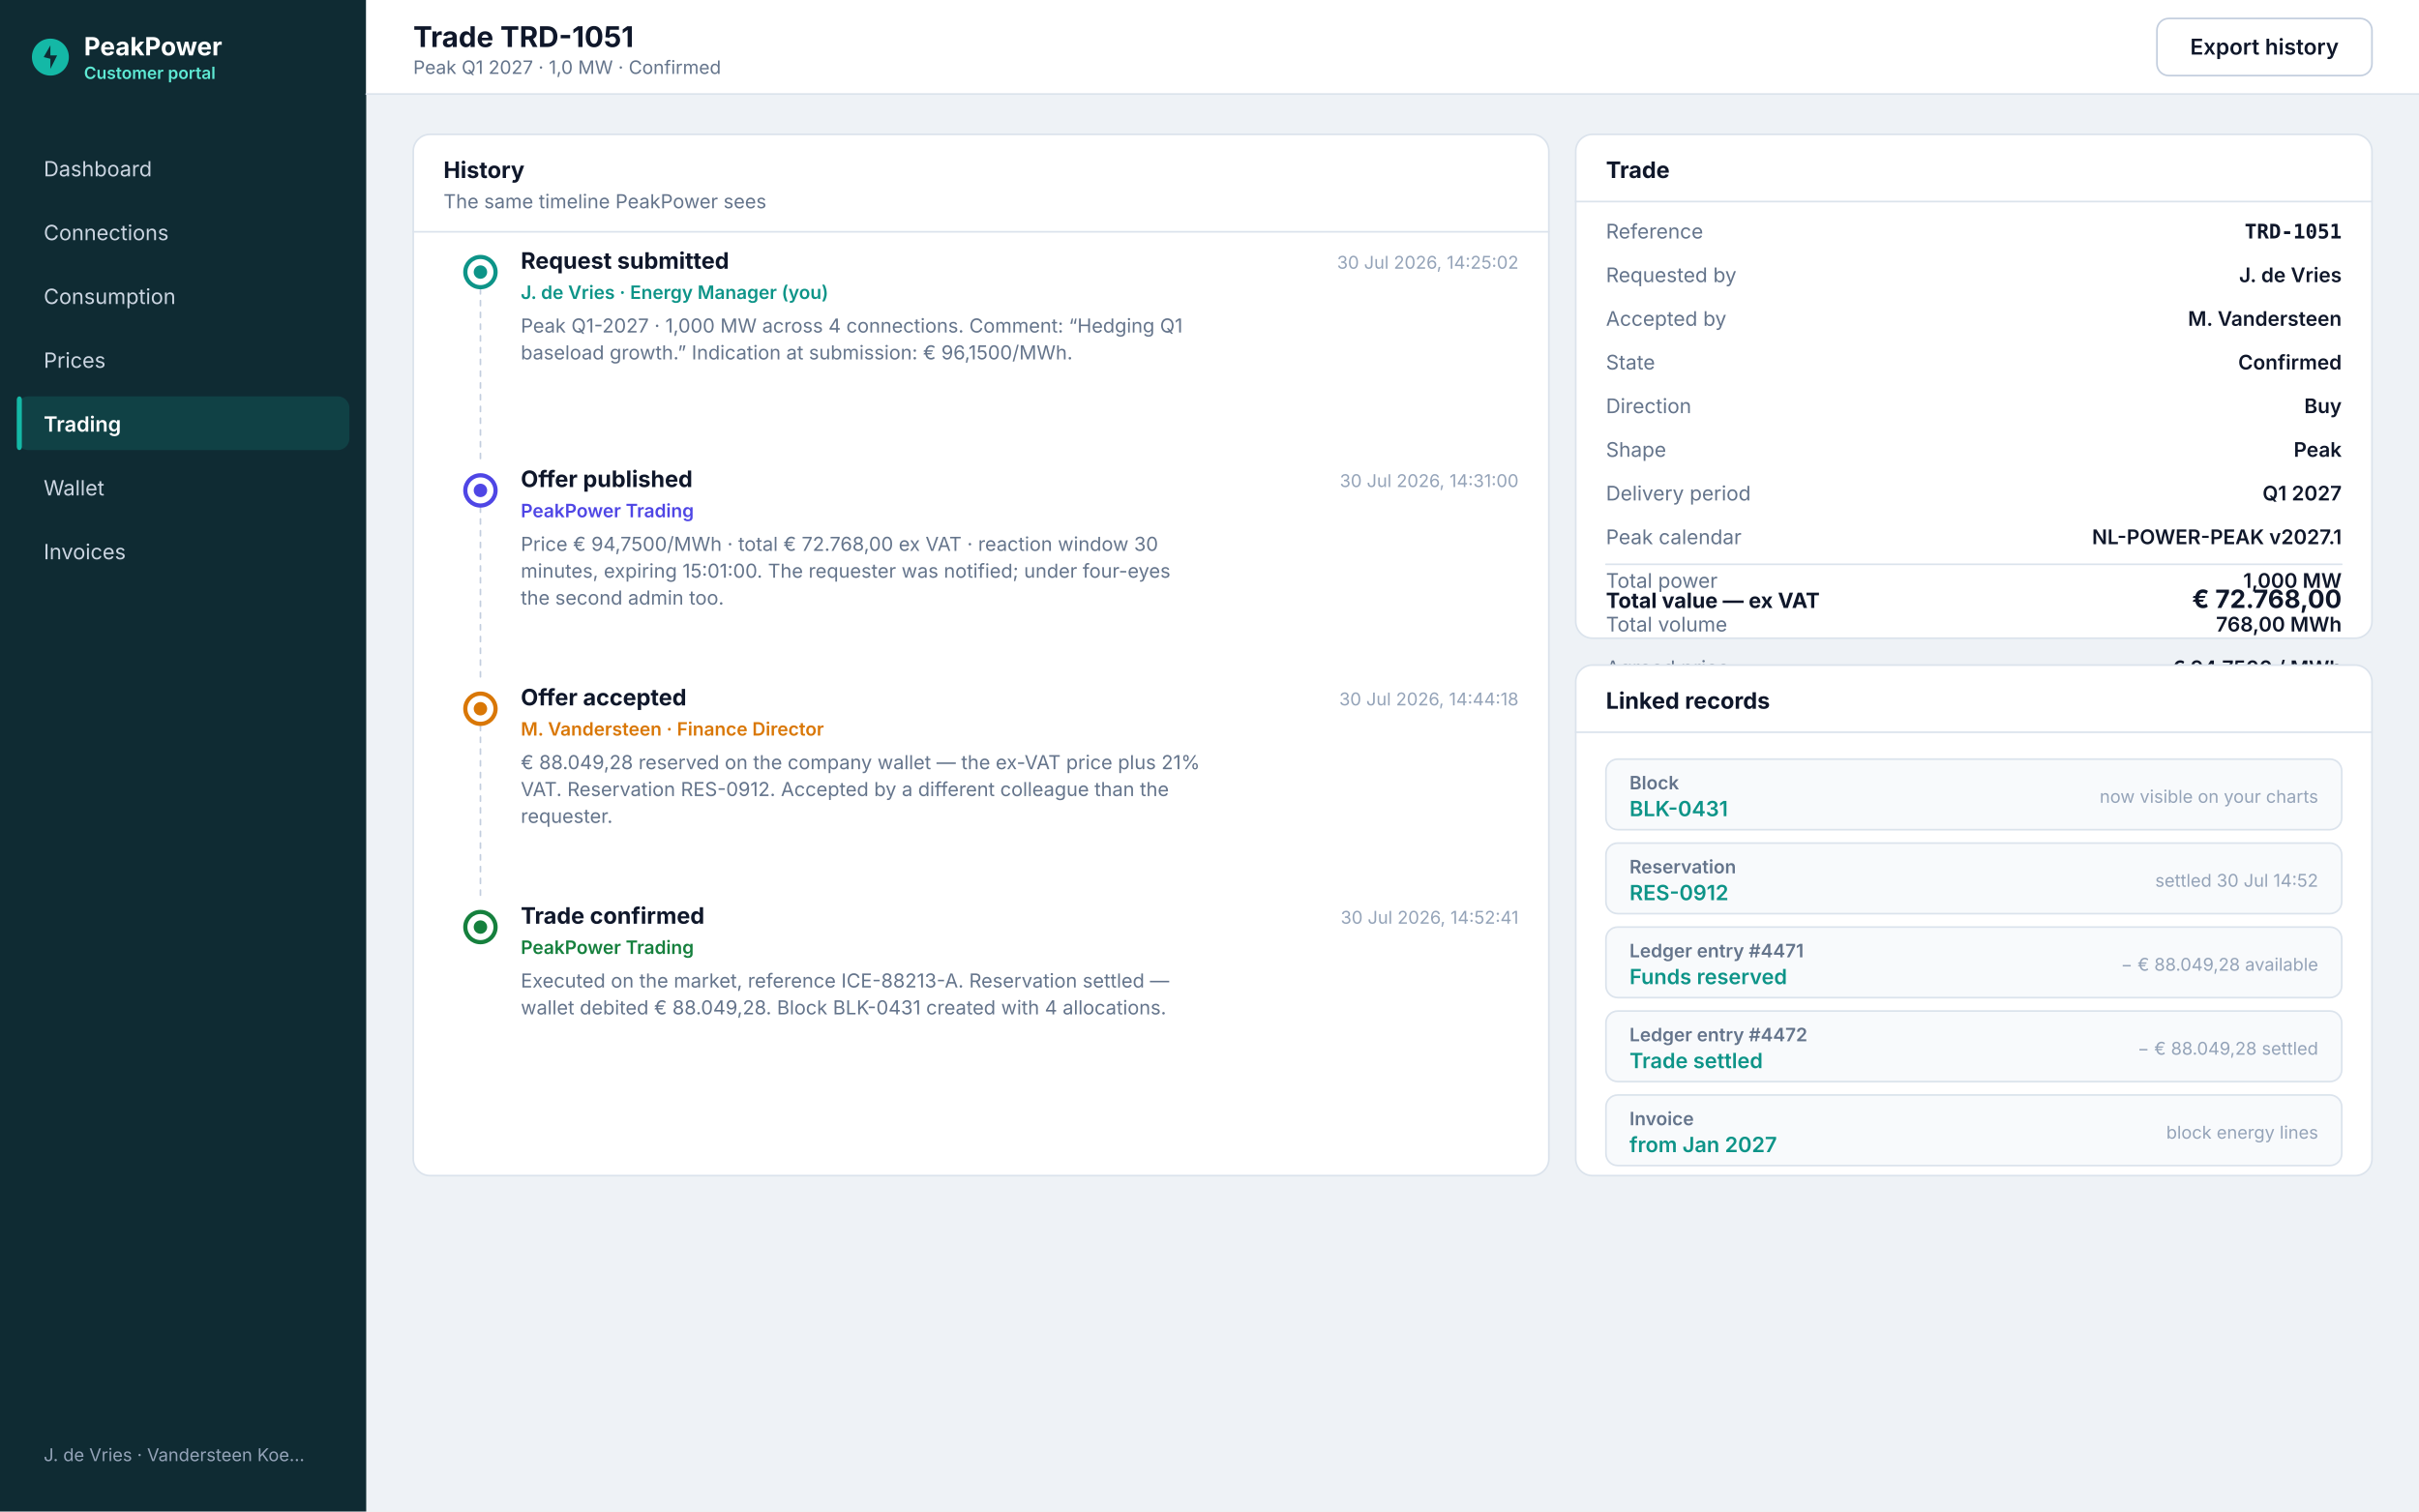
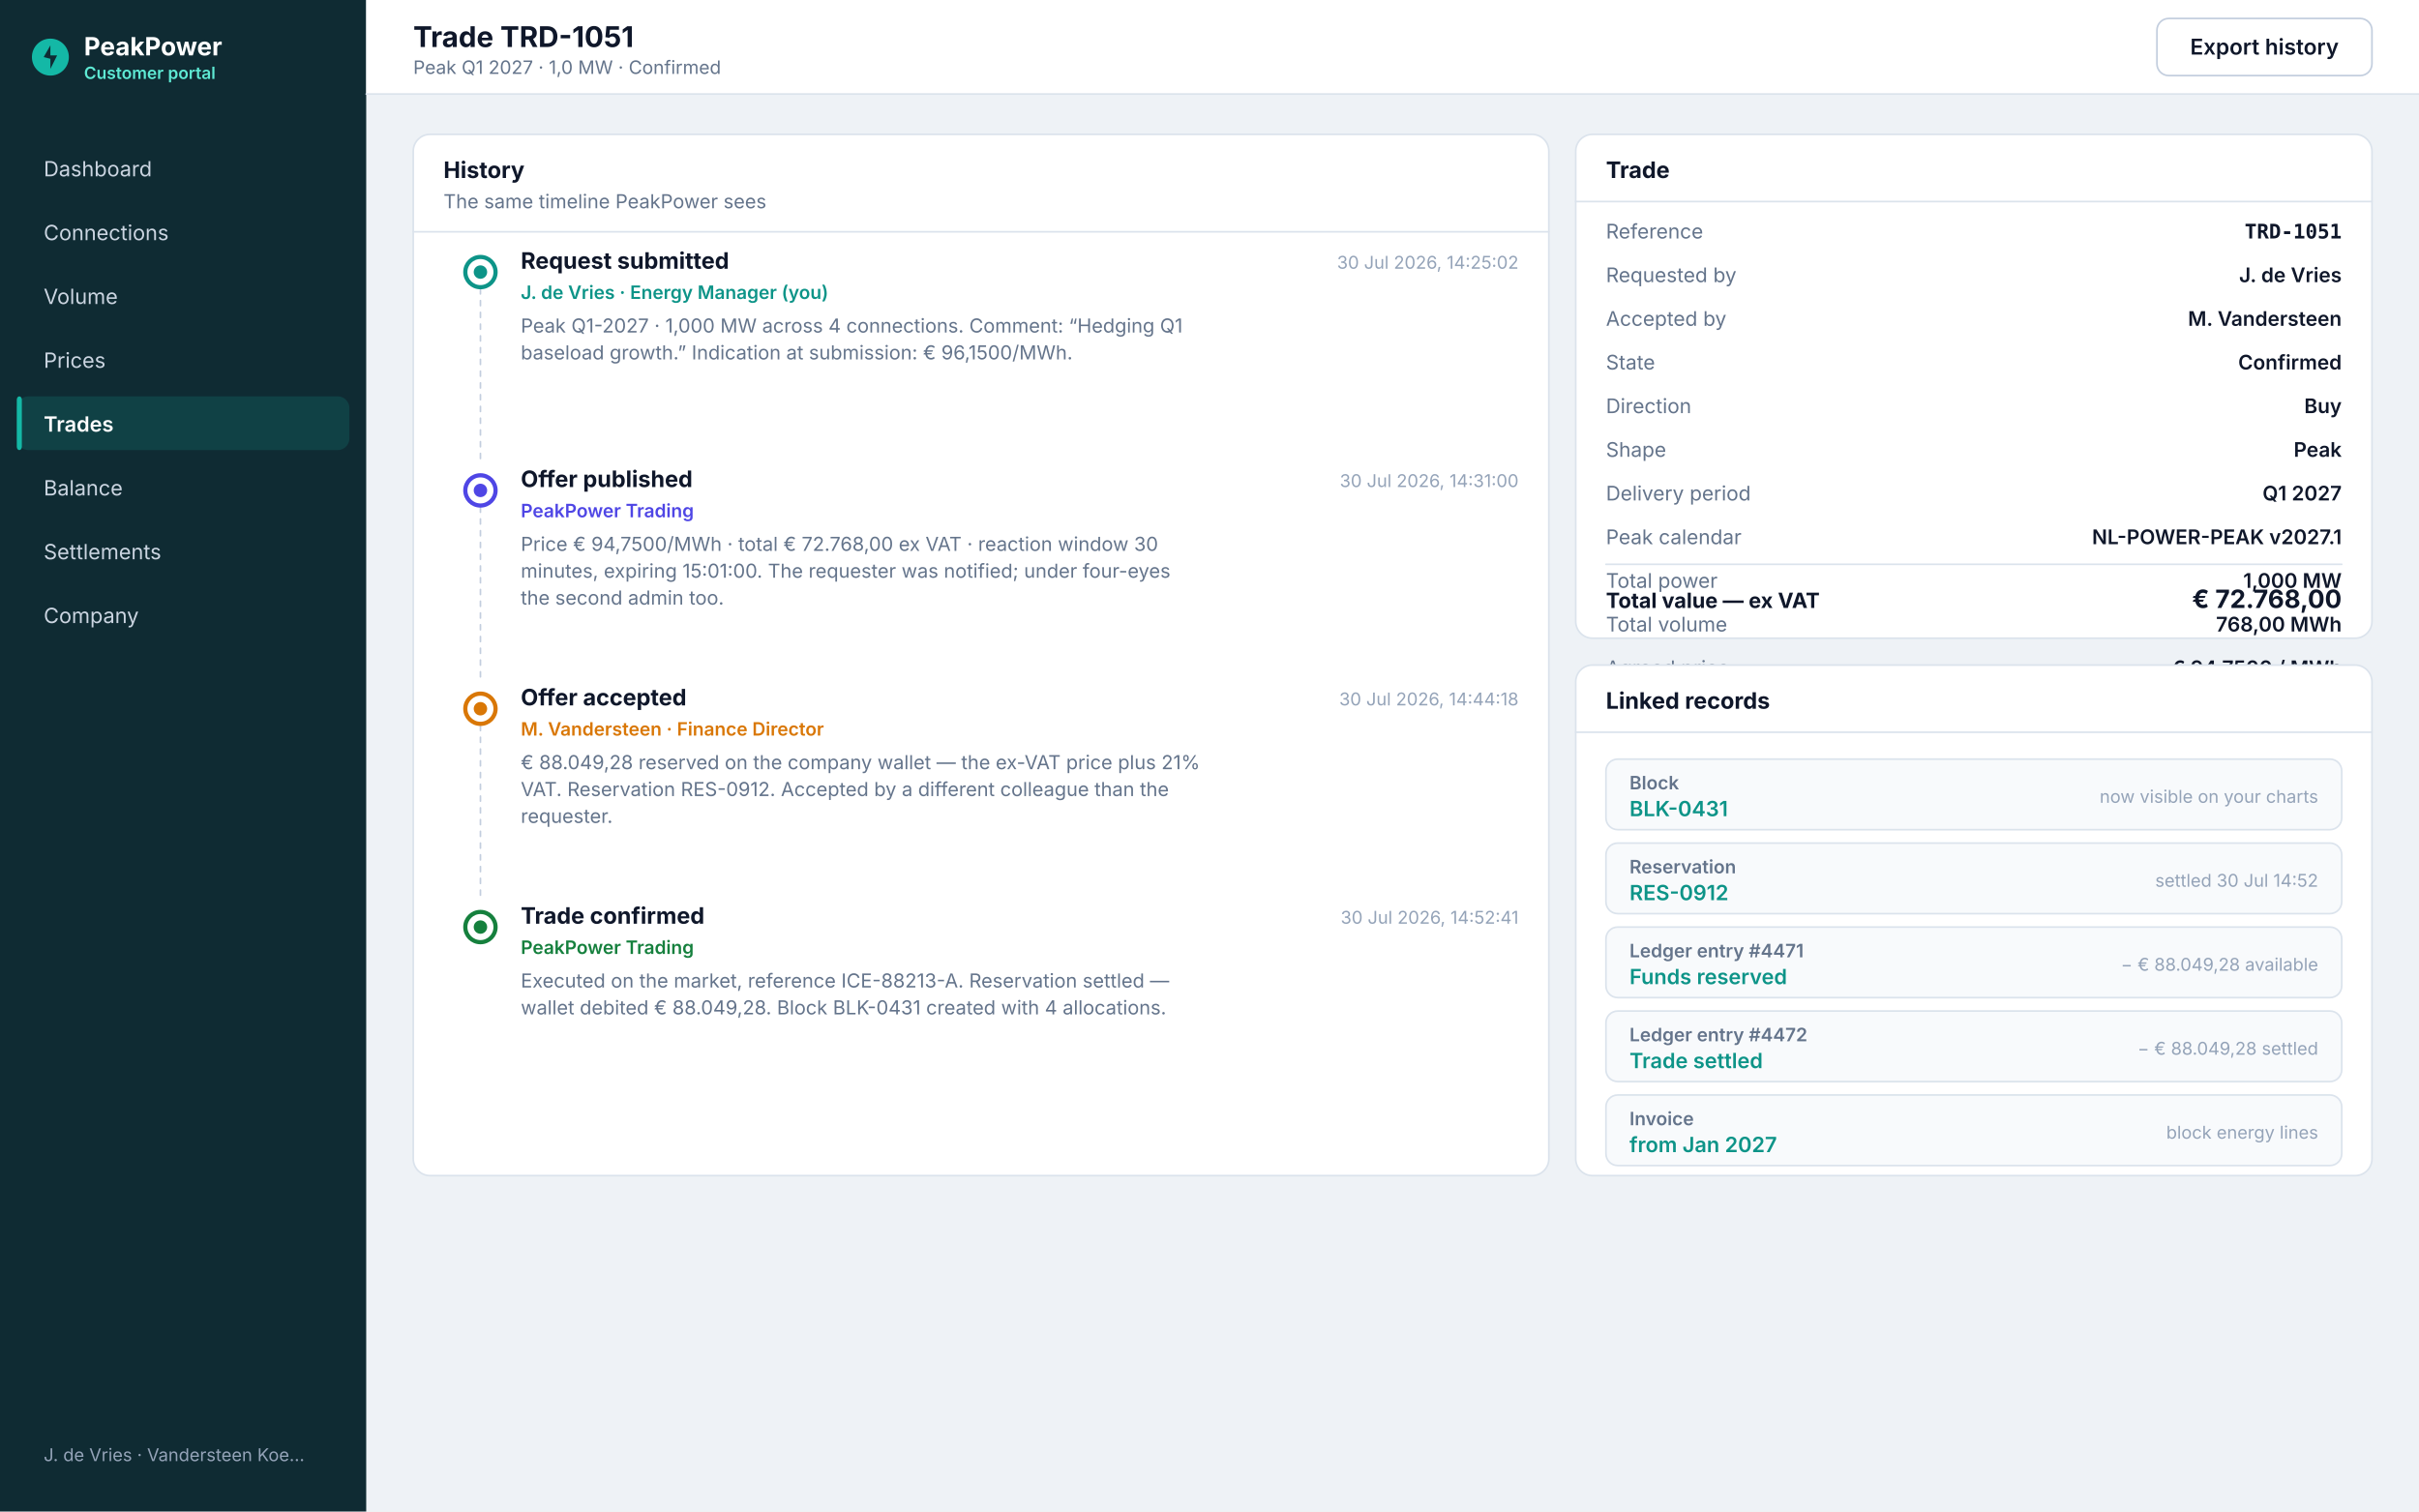
<svg xmlns="http://www.w3.org/2000/svg" viewBox="0 0 1440 900" width="1440" height="900" role="img" aria-label="Customer portal — trade history and audit timeline">
  <rect x="0" y="0" width="1440" height="900" rx="0" fill="#eef2f6" stroke="none" />
  <rect x="0" y="0" width="218" height="900" rx="0" fill="#0f2b33" stroke="none" />
  <g>
    <circle cx="30" cy="34" r="11" fill="#14b8a6" stroke="none" stroke-width="1" />
    <path d="M 26 34 L 30 27 L 30 33 L 34 33 L 30 41 L 30 35 Z" fill="#0f2b33" stroke="none" stroke-width="2" stroke-linejoin="round" stroke-linecap="round" />
  </g>
  <text x="50" y="33" font-family="Inter, 'Segoe UI', -apple-system, BlinkMacSystemFont, 'Helvetica Neue', Arial, sans-serif" font-size="15" fill="#ffffff" font-weight="700" text-anchor="start">PeakPower</text>
  <text x="50" y="47" font-family="Inter, 'Segoe UI', -apple-system, BlinkMacSystemFont, 'Helvetica Neue', Arial, sans-serif" font-size="10" fill="#5eead4" font-weight="600" text-anchor="start">Customer portal</text>
  <text x="26" y="105" font-family="Inter, 'Segoe UI', -apple-system, BlinkMacSystemFont, 'Helvetica Neue', Arial, sans-serif" font-size="12.5" fill="#cbd5e1" font-weight="400" text-anchor="start">Dashboard</text>
  <text x="26" y="143" font-family="Inter, 'Segoe UI', -apple-system, BlinkMacSystemFont, 'Helvetica Neue', Arial, sans-serif" font-size="12.5" fill="#cbd5e1" font-weight="400" text-anchor="start">Connections</text>
-   <text x="26" y="181" font-family="Inter, 'Segoe UI', -apple-system, BlinkMacSystemFont, 'Helvetica Neue', Arial, sans-serif" font-size="12.5" fill="#cbd5e1" font-weight="400" text-anchor="start">Consumption</text>
+   <text x="26" y="181" font-family="Inter, 'Segoe UI', -apple-system, BlinkMacSystemFont, 'Helvetica Neue', Arial, sans-serif" font-size="12.5" fill="#cbd5e1" font-weight="400" text-anchor="start">Volume</text>
  <text x="26" y="219" font-family="Inter, 'Segoe UI', -apple-system, BlinkMacSystemFont, 'Helvetica Neue', Arial, sans-serif" font-size="12.5" fill="#cbd5e1" font-weight="400" text-anchor="start">Prices</text>
  <rect x="10" y="236" width="198" height="32" rx="7" fill="rgba(20,184,166,0.16)" stroke="none" />
  <rect x="10" y="236" width="3" height="32" rx="2" fill="#14b8a6" stroke="none" />
-   <text x="26" y="257" font-family="Inter, 'Segoe UI', -apple-system, BlinkMacSystemFont, 'Helvetica Neue', Arial, sans-serif" font-size="12.5" fill="#ffffff" font-weight="600" text-anchor="start">Trading</text>
-   <text x="26" y="295" font-family="Inter, 'Segoe UI', -apple-system, BlinkMacSystemFont, 'Helvetica Neue', Arial, sans-serif" font-size="12.5" fill="#cbd5e1" font-weight="400" text-anchor="start">Wallet</text>
-   <text x="26" y="333" font-family="Inter, 'Segoe UI', -apple-system, BlinkMacSystemFont, 'Helvetica Neue', Arial, sans-serif" font-size="12.5" fill="#cbd5e1" font-weight="400" text-anchor="start">Invoices</text>
+   <text x="26" y="257" font-family="Inter, 'Segoe UI', -apple-system, BlinkMacSystemFont, 'Helvetica Neue', Arial, sans-serif" font-size="12.5" fill="#ffffff" font-weight="600" text-anchor="start">Trades</text>
+   <text x="26" y="295" font-family="Inter, 'Segoe UI', -apple-system, BlinkMacSystemFont, 'Helvetica Neue', Arial, sans-serif" font-size="12.5" fill="#cbd5e1" font-weight="400" text-anchor="start">Balance</text>
+   <text x="26" y="333" font-family="Inter, 'Segoe UI', -apple-system, BlinkMacSystemFont, 'Helvetica Neue', Arial, sans-serif" font-size="12.5" fill="#cbd5e1" font-weight="400" text-anchor="start">Settlements</text>
+   <text x="26" y="371" font-family="Inter, 'Segoe UI', -apple-system, BlinkMacSystemFont, 'Helvetica Neue', Arial, sans-serif" font-size="12.5" fill="#cbd5e1" font-weight="400" text-anchor="start">Company</text>
  <text x="26" y="870" font-family="Inter, 'Segoe UI', -apple-system, BlinkMacSystemFont, 'Helvetica Neue', Arial, sans-serif" font-size="10.5" fill="#94a3b8" font-weight="400" text-anchor="start">J. de Vries · Vandersteen Koe…</text>
  <rect x="218" y="0" width="1222" height="56" rx="0" fill="#ffffff" stroke="none" />
  <line x1="218" y1="56" x2="1440" y2="56" stroke="#dbe3ec" stroke-width="1" stroke-linecap="round" />
  <text x="246" y="28" font-family="Inter, 'Segoe UI', -apple-system, BlinkMacSystemFont, 'Helvetica Neue', Arial, sans-serif" font-size="17" fill="#0f172a" font-weight="700" text-anchor="start">Trade TRD-1051</text>
  <text x="246" y="44" font-family="Inter, 'Segoe UI', -apple-system, BlinkMacSystemFont, 'Helvetica Neue', Arial, sans-serif" font-size="11" fill="#64748b" font-weight="400" text-anchor="start">Peak Q1 2027 · 1,0 MW · Confirmed</text>
  <rect x="1284" y="11" width="128" height="34" rx="7" fill="#ffffff" stroke="#c3cede" stroke-width="1" />
  <text x="1348" y="32.5" font-family="Inter, 'Segoe UI', -apple-system, BlinkMacSystemFont, 'Helvetica Neue', Arial, sans-serif" font-size="13" fill="#0f172a" font-weight="600" text-anchor="middle">Export history</text>
  <rect x="246" y="80" width="676" height="620" rx="10" fill="#ffffff" stroke="#dbe3ec" stroke-width="1" />
  <text x="264" y="106" font-family="Inter, 'Segoe UI', -apple-system, BlinkMacSystemFont, 'Helvetica Neue', Arial, sans-serif" font-size="13.5" fill="#0f172a" font-weight="700" text-anchor="start">History</text>
  <text x="264" y="124" font-family="Inter, 'Segoe UI', -apple-system, BlinkMacSystemFont, 'Helvetica Neue', Arial, sans-serif" font-size="11.5" fill="#64748b" font-weight="400" text-anchor="start">The same timeline PeakPower sees</text>
  <line x1="246" y1="138" x2="922" y2="138" stroke="#dbe3ec" stroke-width="1" stroke-linecap="round" />
  <line x1="286" y1="172" x2="286" y2="276" stroke="#c3cede" stroke-width="1" stroke-dasharray="3 4" stroke-linecap="round" />
  <circle cx="286" cy="162" r="9" fill="#fff" stroke="#0d9488" stroke-width="2.5" />
  <circle cx="286" cy="162" r="4" fill="#0d9488" stroke="none" stroke-width="1" />
  <text x="310" y="160" font-family="Inter, 'Segoe UI', -apple-system, BlinkMacSystemFont, 'Helvetica Neue', Arial, sans-serif" font-size="13.5" fill="#0f172a" font-weight="700" text-anchor="start">Request submitted</text>
  <text x="904" y="160" font-family="Inter, 'Segoe UI', -apple-system, BlinkMacSystemFont, 'Helvetica Neue', Arial, sans-serif" font-size="10.5" fill="#94a3b8" font-weight="400" text-anchor="end">30 Jul 2026, 14:25:02</text>
  <text x="310" y="178" font-family="Inter, 'Segoe UI', -apple-system, BlinkMacSystemFont, 'Helvetica Neue', Arial, sans-serif" font-size="11" fill="#0d9488" font-weight="600" text-anchor="start">J. de Vries · Energy Manager (you)</text>
  <text x="310" y="198" font-family="Inter, 'Segoe UI', -apple-system, BlinkMacSystemFont, 'Helvetica Neue', Arial, sans-serif" font-size="11.5" fill="#64748b" font-weight="400" text-anchor="start">Peak Q1-2027 · 1,000 MW across 4 connections. Comment: “Hedging Q1</text>
  <text x="310" y="214" font-family="Inter, 'Segoe UI', -apple-system, BlinkMacSystemFont, 'Helvetica Neue', Arial, sans-serif" font-size="11.5" fill="#64748b" font-weight="400" text-anchor="start">baseload growth.” Indication at submission: € 96,1500/MWh.</text>
  <line x1="286" y1="302" x2="286" y2="406" stroke="#c3cede" stroke-width="1" stroke-dasharray="3 4" stroke-linecap="round" />
  <circle cx="286" cy="292" r="9" fill="#fff" stroke="#4f46e5" stroke-width="2.5" />
  <circle cx="286" cy="292" r="4" fill="#4f46e5" stroke="none" stroke-width="1" />
  <text x="310" y="290" font-family="Inter, 'Segoe UI', -apple-system, BlinkMacSystemFont, 'Helvetica Neue', Arial, sans-serif" font-size="13.5" fill="#0f172a" font-weight="700" text-anchor="start">Offer published</text>
  <text x="904" y="290" font-family="Inter, 'Segoe UI', -apple-system, BlinkMacSystemFont, 'Helvetica Neue', Arial, sans-serif" font-size="10.5" fill="#94a3b8" font-weight="400" text-anchor="end">30 Jul 2026, 14:31:00</text>
  <text x="310" y="308" font-family="Inter, 'Segoe UI', -apple-system, BlinkMacSystemFont, 'Helvetica Neue', Arial, sans-serif" font-size="11" fill="#4f46e5" font-weight="600" text-anchor="start">PeakPower Trading</text>
  <text x="310" y="328" font-family="Inter, 'Segoe UI', -apple-system, BlinkMacSystemFont, 'Helvetica Neue', Arial, sans-serif" font-size="11.5" fill="#64748b" font-weight="400" text-anchor="start">Price € 94,7500/MWh · total € 72.768,00 ex VAT · reaction window 30</text>
  <text x="310" y="344" font-family="Inter, 'Segoe UI', -apple-system, BlinkMacSystemFont, 'Helvetica Neue', Arial, sans-serif" font-size="11.5" fill="#64748b" font-weight="400" text-anchor="start">minutes, expiring 15:01:00. The requester was notified; under four-eyes</text>
  <text x="310" y="360" font-family="Inter, 'Segoe UI', -apple-system, BlinkMacSystemFont, 'Helvetica Neue', Arial, sans-serif" font-size="11.5" fill="#64748b" font-weight="400" text-anchor="start">the second admin too.</text>
  <line x1="286" y1="432" x2="286" y2="536" stroke="#c3cede" stroke-width="1" stroke-dasharray="3 4" stroke-linecap="round" />
  <circle cx="286" cy="422" r="9" fill="#fff" stroke="#d97706" stroke-width="2.5" />
  <circle cx="286" cy="422" r="4" fill="#d97706" stroke="none" stroke-width="1" />
  <text x="310" y="420" font-family="Inter, 'Segoe UI', -apple-system, BlinkMacSystemFont, 'Helvetica Neue', Arial, sans-serif" font-size="13.5" fill="#0f172a" font-weight="700" text-anchor="start">Offer accepted</text>
  <text x="904" y="420" font-family="Inter, 'Segoe UI', -apple-system, BlinkMacSystemFont, 'Helvetica Neue', Arial, sans-serif" font-size="10.5" fill="#94a3b8" font-weight="400" text-anchor="end">30 Jul 2026, 14:44:18</text>
  <text x="310" y="438" font-family="Inter, 'Segoe UI', -apple-system, BlinkMacSystemFont, 'Helvetica Neue', Arial, sans-serif" font-size="11" fill="#d97706" font-weight="600" text-anchor="start">M. Vandersteen · Finance Director</text>
  <text x="310" y="458" font-family="Inter, 'Segoe UI', -apple-system, BlinkMacSystemFont, 'Helvetica Neue', Arial, sans-serif" font-size="11.5" fill="#64748b" font-weight="400" text-anchor="start">€ 88.049,28 reserved on the company wallet — the ex-VAT price plus 21%</text>
  <text x="310" y="474" font-family="Inter, 'Segoe UI', -apple-system, BlinkMacSystemFont, 'Helvetica Neue', Arial, sans-serif" font-size="11.5" fill="#64748b" font-weight="400" text-anchor="start">VAT. Reservation RES-0912. Accepted by a different colleague than the</text>
  <text x="310" y="490" font-family="Inter, 'Segoe UI', -apple-system, BlinkMacSystemFont, 'Helvetica Neue', Arial, sans-serif" font-size="11.5" fill="#64748b" font-weight="400" text-anchor="start">requester.</text>
  <circle cx="286" cy="552" r="9" fill="#fff" stroke="#15803d" stroke-width="2.5" />
  <circle cx="286" cy="552" r="4" fill="#15803d" stroke="none" stroke-width="1" />
  <text x="310" y="550" font-family="Inter, 'Segoe UI', -apple-system, BlinkMacSystemFont, 'Helvetica Neue', Arial, sans-serif" font-size="13.5" fill="#0f172a" font-weight="700" text-anchor="start">Trade confirmed</text>
  <text x="904" y="550" font-family="Inter, 'Segoe UI', -apple-system, BlinkMacSystemFont, 'Helvetica Neue', Arial, sans-serif" font-size="10.5" fill="#94a3b8" font-weight="400" text-anchor="end">30 Jul 2026, 14:52:41</text>
  <text x="310" y="568" font-family="Inter, 'Segoe UI', -apple-system, BlinkMacSystemFont, 'Helvetica Neue', Arial, sans-serif" font-size="11" fill="#15803d" font-weight="600" text-anchor="start">PeakPower Trading</text>
  <text x="310" y="588" font-family="Inter, 'Segoe UI', -apple-system, BlinkMacSystemFont, 'Helvetica Neue', Arial, sans-serif" font-size="11.5" fill="#64748b" font-weight="400" text-anchor="start">Executed on the market, reference ICE-88213-A. Reservation settled —</text>
  <text x="310" y="604" font-family="Inter, 'Segoe UI', -apple-system, BlinkMacSystemFont, 'Helvetica Neue', Arial, sans-serif" font-size="11.5" fill="#64748b" font-weight="400" text-anchor="start">wallet debited € 88.049,28. Block BLK-0431 created with 4 allocations.</text>
  <rect x="938" y="80" width="474" height="300" rx="10" fill="#ffffff" stroke="#dbe3ec" stroke-width="1" />
  <text x="956" y="106" font-family="Inter, 'Segoe UI', -apple-system, BlinkMacSystemFont, 'Helvetica Neue', Arial, sans-serif" font-size="13.5" fill="#0f172a" font-weight="700" text-anchor="start">Trade</text>
  <line x1="938" y1="120" x2="1412" y2="120" stroke="#dbe3ec" stroke-width="1" stroke-linecap="round" />
  <text x="956" y="142" font-family="Inter, 'Segoe UI', -apple-system, BlinkMacSystemFont, 'Helvetica Neue', Arial, sans-serif" font-size="12" fill="#64748b" font-weight="400" text-anchor="start">Reference</text>
  <text x="1394" y="142" font-family="'SF Mono', 'Cascadia Mono', Menlo, Consolas, monospace" font-size="12" fill="#0f172a" font-weight="600" text-anchor="end">TRD-1051</text>
  <text x="956" y="168" font-family="Inter, 'Segoe UI', -apple-system, BlinkMacSystemFont, 'Helvetica Neue', Arial, sans-serif" font-size="12" fill="#64748b" font-weight="400" text-anchor="start">Requested by</text>
  <text x="1394" y="168" font-family="Inter, 'Segoe UI', -apple-system, BlinkMacSystemFont, 'Helvetica Neue', Arial, sans-serif" font-size="12" fill="#0f172a" font-weight="600" text-anchor="end">J. de Vries</text>
  <text x="956" y="194" font-family="Inter, 'Segoe UI', -apple-system, BlinkMacSystemFont, 'Helvetica Neue', Arial, sans-serif" font-size="12" fill="#64748b" font-weight="400" text-anchor="start">Accepted by</text>
  <text x="1394" y="194" font-family="Inter, 'Segoe UI', -apple-system, BlinkMacSystemFont, 'Helvetica Neue', Arial, sans-serif" font-size="12" fill="#0f172a" font-weight="600" text-anchor="end">M. Vandersteen</text>
  <text x="956" y="220" font-family="Inter, 'Segoe UI', -apple-system, BlinkMacSystemFont, 'Helvetica Neue', Arial, sans-serif" font-size="12" fill="#64748b" font-weight="400" text-anchor="start">State</text>
  <text x="1394" y="220" font-family="Inter, 'Segoe UI', -apple-system, BlinkMacSystemFont, 'Helvetica Neue', Arial, sans-serif" font-size="12" fill="#0f172a" font-weight="600" text-anchor="end">Confirmed</text>
  <text x="956" y="246" font-family="Inter, 'Segoe UI', -apple-system, BlinkMacSystemFont, 'Helvetica Neue', Arial, sans-serif" font-size="12" fill="#64748b" font-weight="400" text-anchor="start">Direction</text>
  <text x="1394" y="246" font-family="Inter, 'Segoe UI', -apple-system, BlinkMacSystemFont, 'Helvetica Neue', Arial, sans-serif" font-size="12" fill="#0f172a" font-weight="600" text-anchor="end">Buy</text>
  <text x="956" y="272" font-family="Inter, 'Segoe UI', -apple-system, BlinkMacSystemFont, 'Helvetica Neue', Arial, sans-serif" font-size="12" fill="#64748b" font-weight="400" text-anchor="start">Shape</text>
  <text x="1394" y="272" font-family="Inter, 'Segoe UI', -apple-system, BlinkMacSystemFont, 'Helvetica Neue', Arial, sans-serif" font-size="12" fill="#0f172a" font-weight="600" text-anchor="end">Peak</text>
  <text x="956" y="298" font-family="Inter, 'Segoe UI', -apple-system, BlinkMacSystemFont, 'Helvetica Neue', Arial, sans-serif" font-size="12" fill="#64748b" font-weight="400" text-anchor="start">Delivery period</text>
  <text x="1394" y="298" font-family="Inter, 'Segoe UI', -apple-system, BlinkMacSystemFont, 'Helvetica Neue', Arial, sans-serif" font-size="12" fill="#0f172a" font-weight="600" text-anchor="end">Q1 2027</text>
  <text x="956" y="324" font-family="Inter, 'Segoe UI', -apple-system, BlinkMacSystemFont, 'Helvetica Neue', Arial, sans-serif" font-size="12" fill="#64748b" font-weight="400" text-anchor="start">Peak calendar</text>
  <text x="1394" y="324" font-family="Inter, 'Segoe UI', -apple-system, BlinkMacSystemFont, 'Helvetica Neue', Arial, sans-serif" font-size="12" fill="#0f172a" font-weight="600" text-anchor="end">NL-POWER-PEAK v2027.1</text>
  <text x="956" y="350" font-family="Inter, 'Segoe UI', -apple-system, BlinkMacSystemFont, 'Helvetica Neue', Arial, sans-serif" font-size="12" fill="#64748b" font-weight="400" text-anchor="start">Total power</text>
  <text x="1394" y="350" font-family="Inter, 'Segoe UI', -apple-system, BlinkMacSystemFont, 'Helvetica Neue', Arial, sans-serif" font-size="12" fill="#0f172a" font-weight="600" text-anchor="end">1,000 MW</text>
  <text x="956" y="376" font-family="Inter, 'Segoe UI', -apple-system, BlinkMacSystemFont, 'Helvetica Neue', Arial, sans-serif" font-size="12" fill="#64748b" font-weight="400" text-anchor="start">Total volume</text>
  <text x="1394" y="376" font-family="Inter, 'Segoe UI', -apple-system, BlinkMacSystemFont, 'Helvetica Neue', Arial, sans-serif" font-size="12" fill="#0f172a" font-weight="600" text-anchor="end">768,00 MWh</text>
  <text x="956" y="402" font-family="Inter, 'Segoe UI', -apple-system, BlinkMacSystemFont, 'Helvetica Neue', Arial, sans-serif" font-size="12" fill="#64748b" font-weight="400" text-anchor="start">Agreed price</text>
  <text x="1394" y="402" font-family="Inter, 'Segoe UI', -apple-system, BlinkMacSystemFont, 'Helvetica Neue', Arial, sans-serif" font-size="12" fill="#0f172a" font-weight="600" text-anchor="end">€ 94,7500 / MWh</text>
  <line x1="956" y1="336" x2="1394" y2="336" stroke="#dbe3ec" stroke-width="1" stroke-linecap="round" />
  <text x="956" y="362" font-family="Inter, 'Segoe UI', -apple-system, BlinkMacSystemFont, 'Helvetica Neue', Arial, sans-serif" font-size="12.5" fill="#0f172a" font-weight="700" text-anchor="start">Total value — ex VAT</text>
  <text x="1394" y="362" font-family="Inter, 'Segoe UI', -apple-system, BlinkMacSystemFont, 'Helvetica Neue', Arial, sans-serif" font-size="15" fill="#0f172a" font-weight="700" text-anchor="end">€ 72.768,00</text>
  <rect x="938" y="396" width="474" height="304" rx="10" fill="#ffffff" stroke="#dbe3ec" stroke-width="1" />
  <text x="956" y="422" font-family="Inter, 'Segoe UI', -apple-system, BlinkMacSystemFont, 'Helvetica Neue', Arial, sans-serif" font-size="13.5" fill="#0f172a" font-weight="700" text-anchor="start">Linked records</text>
  <line x1="938" y1="436" x2="1412" y2="436" stroke="#dbe3ec" stroke-width="1" stroke-linecap="round" />
  <rect x="956" y="452" width="438" height="42" rx="7" fill="#f8fafc" stroke="#dbe3ec" stroke-width="1" />
  <text x="970" y="470" font-family="Inter, 'Segoe UI', -apple-system, BlinkMacSystemFont, 'Helvetica Neue', Arial, sans-serif" font-size="11" fill="#64748b" font-weight="600" text-anchor="start">Block</text>
  <text x="970" y="486" font-family="Inter, 'Segoe UI', -apple-system, BlinkMacSystemFont, 'Helvetica Neue', Arial, sans-serif" font-size="12.5" fill="#0d9488" font-weight="600" text-anchor="start">BLK-0431</text>
  <text x="1380" y="478" font-family="Inter, 'Segoe UI', -apple-system, BlinkMacSystemFont, 'Helvetica Neue', Arial, sans-serif" font-size="10.5" fill="#94a3b8" font-weight="400" text-anchor="end">now visible on your charts</text>
  <rect x="956" y="502" width="438" height="42" rx="7" fill="#f8fafc" stroke="#dbe3ec" stroke-width="1" />
  <text x="970" y="520" font-family="Inter, 'Segoe UI', -apple-system, BlinkMacSystemFont, 'Helvetica Neue', Arial, sans-serif" font-size="11" fill="#64748b" font-weight="600" text-anchor="start">Reservation</text>
  <text x="970" y="536" font-family="Inter, 'Segoe UI', -apple-system, BlinkMacSystemFont, 'Helvetica Neue', Arial, sans-serif" font-size="12.5" fill="#0d9488" font-weight="600" text-anchor="start">RES-0912</text>
  <text x="1380" y="528" font-family="Inter, 'Segoe UI', -apple-system, BlinkMacSystemFont, 'Helvetica Neue', Arial, sans-serif" font-size="10.5" fill="#94a3b8" font-weight="400" text-anchor="end">settled 30 Jul 14:52</text>
  <rect x="956" y="552" width="438" height="42" rx="7" fill="#f8fafc" stroke="#dbe3ec" stroke-width="1" />
  <text x="970" y="570" font-family="Inter, 'Segoe UI', -apple-system, BlinkMacSystemFont, 'Helvetica Neue', Arial, sans-serif" font-size="11" fill="#64748b" font-weight="600" text-anchor="start">Ledger entry #4471</text>
  <text x="970" y="586" font-family="Inter, 'Segoe UI', -apple-system, BlinkMacSystemFont, 'Helvetica Neue', Arial, sans-serif" font-size="12.5" fill="#0d9488" font-weight="600" text-anchor="start">Funds reserved</text>
  <text x="1380" y="578" font-family="Inter, 'Segoe UI', -apple-system, BlinkMacSystemFont, 'Helvetica Neue', Arial, sans-serif" font-size="10.5" fill="#94a3b8" font-weight="400" text-anchor="end">− € 88.049,28 available</text>
  <rect x="956" y="602" width="438" height="42" rx="7" fill="#f8fafc" stroke="#dbe3ec" stroke-width="1" />
  <text x="970" y="620" font-family="Inter, 'Segoe UI', -apple-system, BlinkMacSystemFont, 'Helvetica Neue', Arial, sans-serif" font-size="11" fill="#64748b" font-weight="600" text-anchor="start">Ledger entry #4472</text>
  <text x="970" y="636" font-family="Inter, 'Segoe UI', -apple-system, BlinkMacSystemFont, 'Helvetica Neue', Arial, sans-serif" font-size="12.5" fill="#0d9488" font-weight="600" text-anchor="start">Trade settled</text>
  <text x="1380" y="628" font-family="Inter, 'Segoe UI', -apple-system, BlinkMacSystemFont, 'Helvetica Neue', Arial, sans-serif" font-size="10.5" fill="#94a3b8" font-weight="400" text-anchor="end">− € 88.049,28 settled</text>
  <rect x="956" y="652" width="438" height="42" rx="7" fill="#f8fafc" stroke="#dbe3ec" stroke-width="1" />
  <text x="970" y="670" font-family="Inter, 'Segoe UI', -apple-system, BlinkMacSystemFont, 'Helvetica Neue', Arial, sans-serif" font-size="11" fill="#64748b" font-weight="600" text-anchor="start">Invoice</text>
  <text x="970" y="686" font-family="Inter, 'Segoe UI', -apple-system, BlinkMacSystemFont, 'Helvetica Neue', Arial, sans-serif" font-size="12.5" fill="#0d9488" font-weight="600" text-anchor="start">from Jan 2027</text>
  <text x="1380" y="678" font-family="Inter, 'Segoe UI', -apple-system, BlinkMacSystemFont, 'Helvetica Neue', Arial, sans-serif" font-size="10.5" fill="#94a3b8" font-weight="400" text-anchor="end">block energy lines</text>
</svg>
